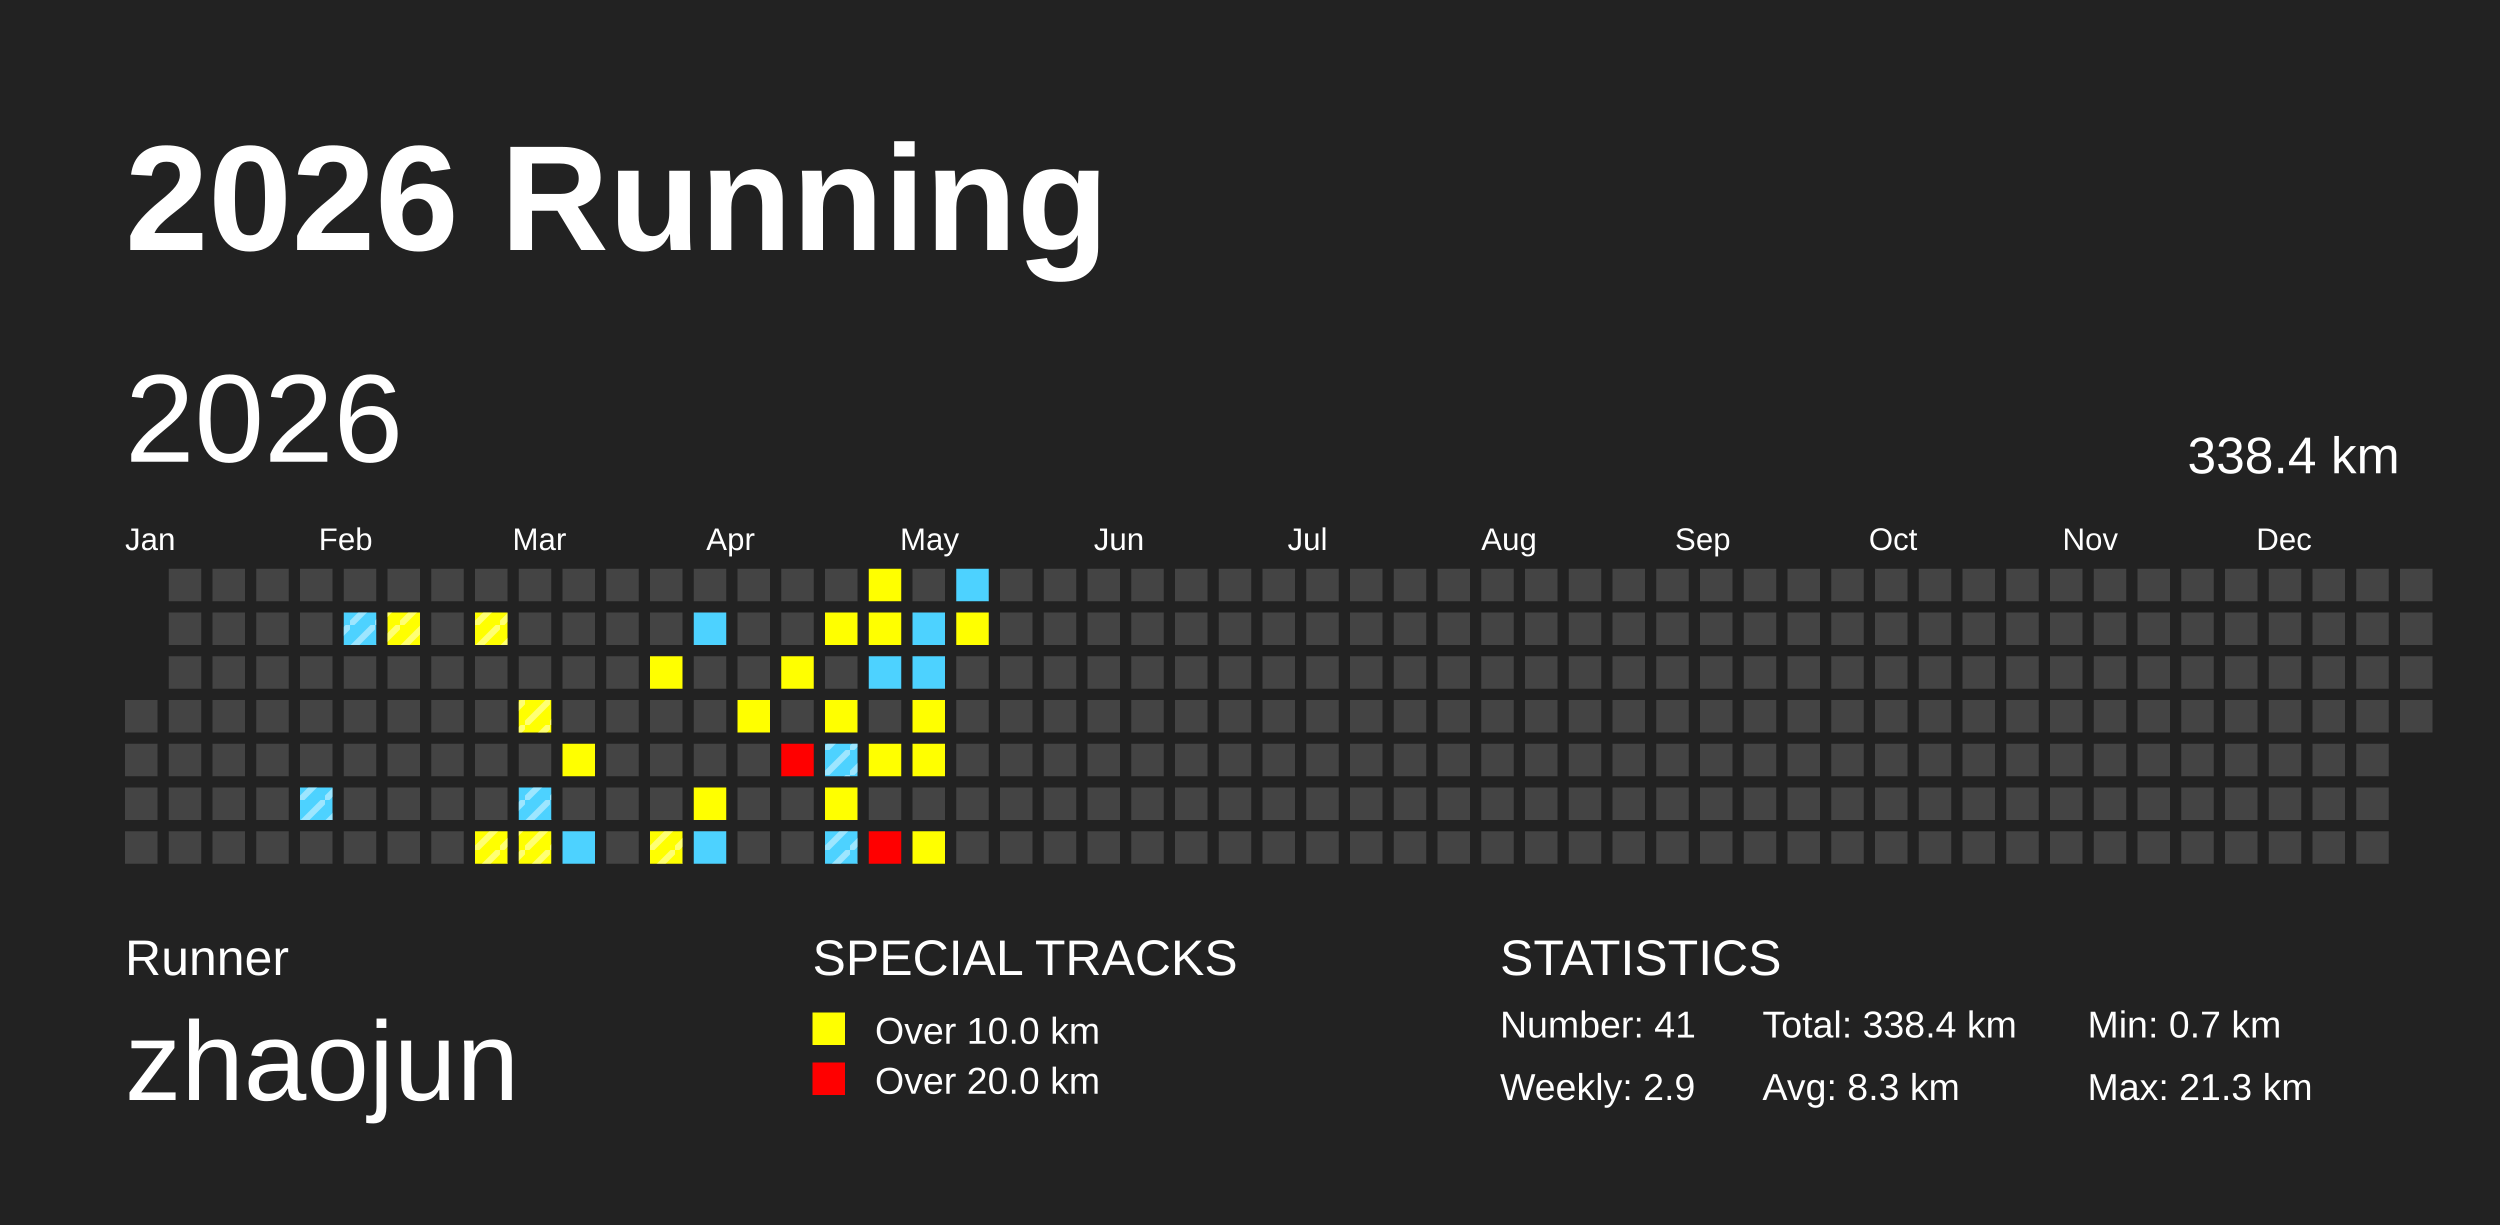
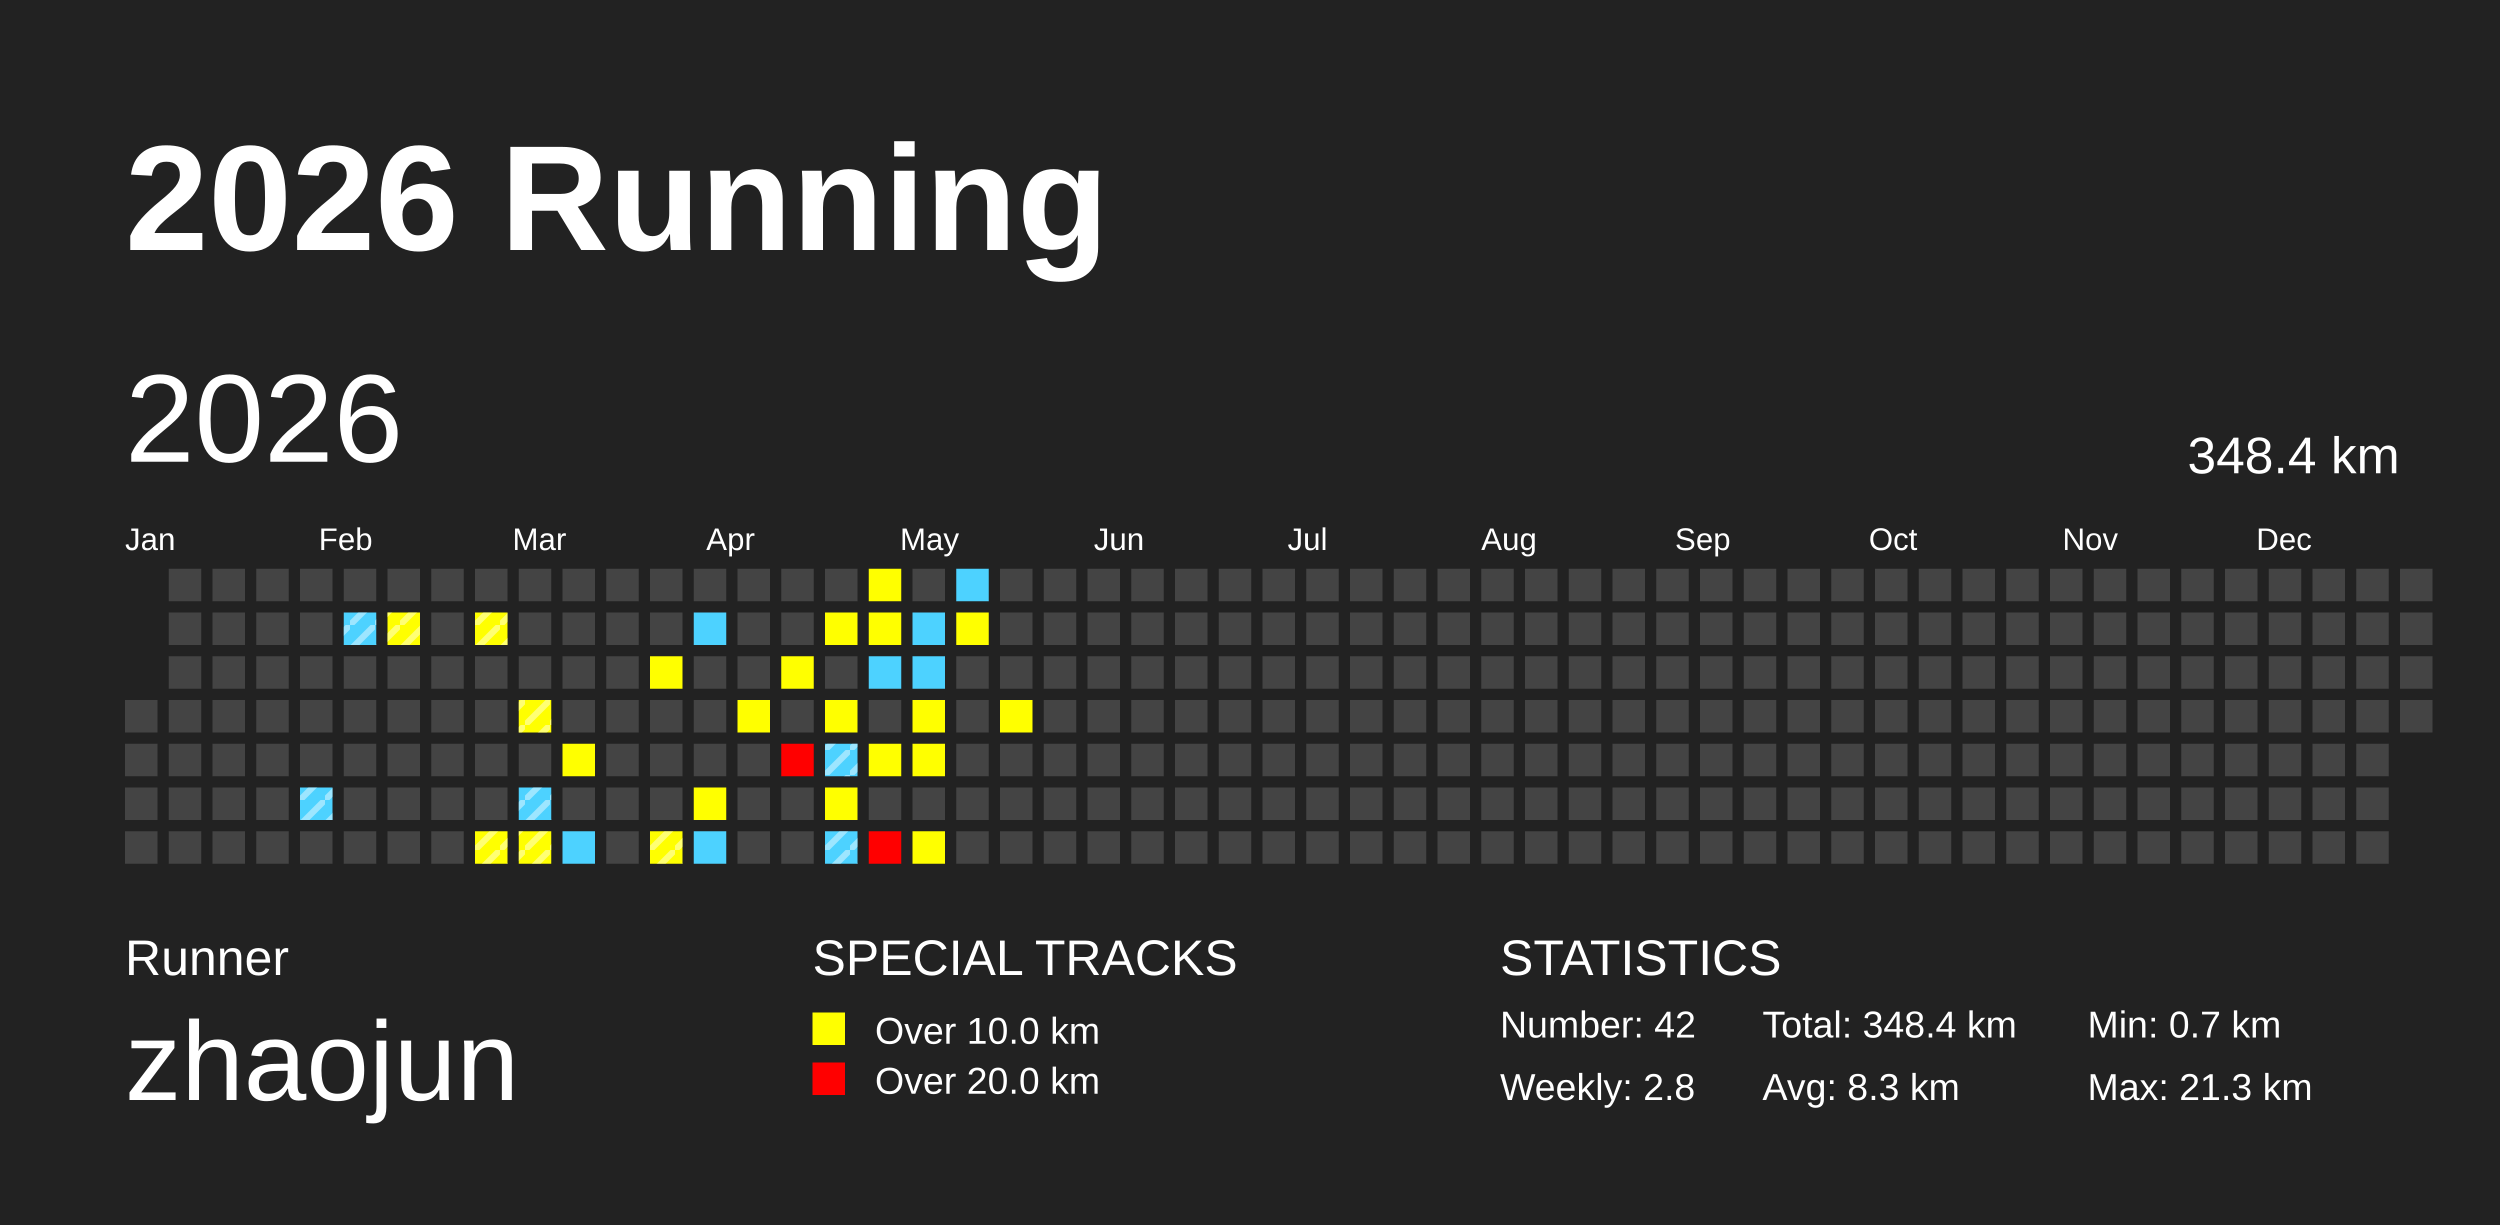
<svg xmlns="http://www.w3.org/2000/svg" baseProfile="full" height="98mm" version="1.1" viewBox="0,0,200,98" width="200mm">
  <defs>
    <pattern height="2" id="indoor-stripe" patternUnits="userSpaceOnUse" width="2">
      <line stroke="white" stroke-opacity="0.45" stroke-width="0.5" x1="0" x2="2" y1="2" y2="0" />
    </pattern>
  </defs>
  <rect fill="#222222" height="98" width="200" x="0" y="0" />
  <text fill="#FFFFFF" style="font-size:12px; font-family:Arial; font-weight:bold;" x="10" y="20">2026 Running</text>
  <text fill="#FFFFFF" style="font-size:4px; font-family:Arial" x="10" y="78">Runner</text>
  <text fill="#FFFFFF" style="font-size:9px; font-family:Arial" x="10" y="88">zhaojun</text>
  <text fill="#FFFFFF" style="font-size:4px; font-family:Arial" x="65" y="78">SPECIAL TRACKS</text>
  <rect fill="yellow" height="2.6" width="2.6" x="65" y="81" />
  <text fill="#FFFFFF" style="font-size:3px; font-family:Arial" x="70" y="83.5">Over 10.0 km</text>
  <rect fill="red" height="2.6" width="2.6" x="65" y="85" />
  <text fill="#FFFFFF" style="font-size:3px; font-family:Arial" x="70" y="87.5">Over 20.0 km</text>
  <text fill="#FFFFFF" style="font-size:4px; font-family:Arial" x="120" y="78">STATISTICS</text>
-   <text fill="#FFFFFF" style="font-size:3px; font-family:Arial" x="120" y="83">Number: 41</text>
-   <text fill="#FFFFFF" style="font-size:3px; font-family:Arial" x="120" y="88">Weekly: 2.9</text>
-   <text fill="#FFFFFF" style="font-size:3px; font-family:Arial" x="141" y="83">Total: 338.4 km</text>
+   <text fill="#FFFFFF" style="font-size:3px; font-family:Arial" x="120" y="83">Number: 42</text>
+   <text fill="#FFFFFF" style="font-size:3px; font-family:Arial" x="120" y="88">Weekly: 2.8</text>
+   <text fill="#FFFFFF" style="font-size:3px; font-family:Arial" x="141" y="83">Total: 348.4 km</text>
  <text fill="#FFFFFF" style="font-size:3px; font-family:Arial" x="141" y="88">Avg: 8.3 km</text>
  <text fill="#FFFFFF" style="font-size:3px; font-family:Arial" x="167" y="83">Min: 0.7 km</text>
  <text fill="#FFFFFF" style="font-size:3px; font-family:Arial" x="167" y="88">Max: 21.3 km</text>
  <text dominant-baseline="hanging" fill="#FFFFFF" style="font-size:10.0px; font-family:Arial;" x="10" y="30">2026</text>
-   <text dominant-baseline="hanging" fill="#FFFFFF" style="font-size:4.125px; font-family:Arial;" x="175" y="35">338.4 km</text>
+   <text dominant-baseline="hanging" fill="#FFFFFF" style="font-size:4.125px; font-family:Arial;" x="175" y="35">348.4 km</text>
  <text fill="#FFFFFF" style="font-size:2.5px; font-family:Arial" x="10.0" y="44">Jan</text>
  <text fill="#FFFFFF" style="font-size:2.5px; font-family:Arial" x="25.5" y="44">Feb</text>
  <text fill="#FFFFFF" style="font-size:2.5px; font-family:Arial" x="41.0" y="44">Mar</text>
  <text fill="#FFFFFF" style="font-size:2.5px; font-family:Arial" x="56.5" y="44">Apr</text>
  <text fill="#FFFFFF" style="font-size:2.5px; font-family:Arial" x="72.0" y="44">May</text>
  <text fill="#FFFFFF" style="font-size:2.5px; font-family:Arial" x="87.5" y="44">Jun</text>
  <text fill="#FFFFFF" style="font-size:2.5px; font-family:Arial" x="103.0" y="44">Jul</text>
  <text fill="#FFFFFF" style="font-size:2.5px; font-family:Arial" x="118.5" y="44">Aug</text>
  <text fill="#FFFFFF" style="font-size:2.5px; font-family:Arial" x="134.0" y="44">Sep</text>
  <text fill="#FFFFFF" style="font-size:2.5px; font-family:Arial" x="149.5" y="44">Oct</text>
  <text fill="#FFFFFF" style="font-size:2.5px; font-family:Arial" x="165.0" y="44">Nov</text>
  <text fill="#FFFFFF" style="font-size:2.5px; font-family:Arial" x="180.5" y="44">Dec</text>
  <rect fill="#444444" height="2.6" width="2.6" x="10.0" y="56.0" />
  <rect fill="#444444" height="2.6" width="2.6" x="10.0" y="59.5" />
  <rect fill="#444444" height="2.6" width="2.6" x="10.0" y="63.0" />
  <rect fill="#444444" height="2.6" width="2.6" x="10.0" y="66.5" />
  <rect fill="#444444" height="2.6" width="2.6" x="13.5" y="45.5" />
  <rect fill="#444444" height="2.6" width="2.6" x="13.5" y="49.0" />
  <rect fill="#444444" height="2.6" width="2.6" x="13.5" y="52.5" />
  <rect fill="#444444" height="2.6" width="2.6" x="13.5" y="56.0" />
  <rect fill="#444444" height="2.6" width="2.6" x="13.5" y="59.5" />
  <rect fill="#444444" height="2.6" width="2.6" x="13.5" y="63.0" />
  <rect fill="#444444" height="2.6" width="2.6" x="13.5" y="66.5" />
  <rect fill="#444444" height="2.6" width="2.6" x="17.0" y="45.5" />
  <rect fill="#444444" height="2.6" width="2.6" x="17.0" y="49.0" />
  <rect fill="#444444" height="2.6" width="2.6" x="17.0" y="52.5" />
  <rect fill="#444444" height="2.6" width="2.6" x="17.0" y="56.0" />
  <rect fill="#444444" height="2.6" width="2.6" x="17.0" y="59.5" />
  <rect fill="#444444" height="2.6" width="2.6" x="17.0" y="63.0" />
  <rect fill="#444444" height="2.6" width="2.6" x="17.0" y="66.5" />
  <rect fill="#444444" height="2.6" width="2.6" x="20.5" y="45.5" />
  <rect fill="#444444" height="2.6" width="2.6" x="20.5" y="49.0" />
  <rect fill="#444444" height="2.6" width="2.6" x="20.5" y="52.5" />
  <rect fill="#444444" height="2.6" width="2.6" x="20.5" y="56.0" />
  <rect fill="#444444" height="2.6" width="2.6" x="20.5" y="59.5" />
  <rect fill="#444444" height="2.6" width="2.6" x="20.5" y="63.0" />
  <rect fill="#444444" height="2.6" width="2.6" x="20.5" y="66.5" />
  <rect fill="#444444" height="2.6" width="2.6" x="24.0" y="45.5" />
  <rect fill="#444444" height="2.6" width="2.6" x="24.0" y="49.0" />
  <rect fill="#444444" height="2.6" width="2.6" x="24.0" y="52.5" />
  <rect fill="#444444" height="2.6" width="2.6" x="24.0" y="56.0" />
  <rect fill="#444444" height="2.6" width="2.6" x="24.0" y="59.5" />
  <rect fill="#4dd2ff" height="2.6" width="2.6" x="24.0" y="63.0" />
  <rect fill="url(#indoor-stripe)" height="2.6" style="pointer-events: none;" width="2.6" x="24.0" y="63.0" />
  <rect fill="#444444" height="2.6" width="2.6" x="24.0" y="66.5" />
  <rect fill="#444444" height="2.6" width="2.6" x="27.5" y="45.5" />
  <rect fill="#4dd2ff" height="2.6" width="2.6" x="27.5" y="49.0" />
  <rect fill="url(#indoor-stripe)" height="2.6" style="pointer-events: none;" width="2.6" x="27.5" y="49.0" />
  <rect fill="#444444" height="2.6" width="2.6" x="27.5" y="52.5" />
  <rect fill="#444444" height="2.6" width="2.6" x="27.5" y="56.0" />
  <rect fill="#444444" height="2.6" width="2.6" x="27.5" y="59.5" />
  <rect fill="#444444" height="2.6" width="2.6" x="27.5" y="63.0" />
  <rect fill="#444444" height="2.6" width="2.6" x="27.5" y="66.5" />
  <rect fill="#444444" height="2.6" width="2.6" x="31.0" y="45.5" />
  <rect fill="yellow" height="2.6" width="2.6" x="31.0" y="49.0" />
  <rect fill="url(#indoor-stripe)" height="2.6" style="pointer-events: none;" width="2.6" x="31.0" y="49.0" />
  <rect fill="#444444" height="2.6" width="2.6" x="31.0" y="52.5" />
  <rect fill="#444444" height="2.6" width="2.6" x="31.0" y="56.0" />
  <rect fill="#444444" height="2.6" width="2.6" x="31.0" y="59.5" />
  <rect fill="#444444" height="2.6" width="2.6" x="31.0" y="63.0" />
  <rect fill="#444444" height="2.6" width="2.6" x="31.0" y="66.5" />
  <rect fill="#444444" height="2.6" width="2.6" x="34.5" y="45.5" />
  <rect fill="#444444" height="2.6" width="2.6" x="34.5" y="49.0" />
  <rect fill="#444444" height="2.6" width="2.6" x="34.5" y="52.5" />
  <rect fill="#444444" height="2.6" width="2.6" x="34.5" y="56.0" />
  <rect fill="#444444" height="2.6" width="2.6" x="34.5" y="59.5" />
  <rect fill="#444444" height="2.6" width="2.6" x="34.5" y="63.0" />
  <rect fill="#444444" height="2.6" width="2.6" x="34.5" y="66.5" />
  <rect fill="#444444" height="2.6" width="2.6" x="38.0" y="45.5" />
  <rect fill="yellow" height="2.6" width="2.6" x="38.0" y="49.0" />
  <rect fill="url(#indoor-stripe)" height="2.6" style="pointer-events: none;" width="2.6" x="38.0" y="49.0" />
  <rect fill="#444444" height="2.6" width="2.6" x="38.0" y="52.5" />
  <rect fill="#444444" height="2.6" width="2.6" x="38.0" y="56.0" />
  <rect fill="#444444" height="2.6" width="2.6" x="38.0" y="59.5" />
  <rect fill="#444444" height="2.6" width="2.6" x="38.0" y="63.0" />
  <rect fill="yellow" height="2.6" width="2.6" x="38.0" y="66.5" />
  <rect fill="url(#indoor-stripe)" height="2.6" style="pointer-events: none;" width="2.6" x="38.0" y="66.5" />
  <rect fill="#444444" height="2.6" width="2.6" x="41.5" y="45.5" />
  <rect fill="#444444" height="2.6" width="2.6" x="41.5" y="49.0" />
  <rect fill="#444444" height="2.6" width="2.6" x="41.5" y="52.5" />
  <rect fill="yellow" height="2.6" width="2.6" x="41.5" y="56.0" />
  <rect fill="url(#indoor-stripe)" height="2.6" style="pointer-events: none;" width="2.6" x="41.5" y="56.0" />
  <rect fill="#444444" height="2.6" width="2.6" x="41.5" y="59.5" />
  <rect fill="#4dd2ff" height="2.6" width="2.6" x="41.5" y="63.0" />
  <rect fill="url(#indoor-stripe)" height="2.6" style="pointer-events: none;" width="2.6" x="41.5" y="63.0" />
  <rect fill="yellow" height="2.6" width="2.6" x="41.5" y="66.5" />
  <rect fill="url(#indoor-stripe)" height="2.6" style="pointer-events: none;" width="2.6" x="41.5" y="66.5" />
  <rect fill="#444444" height="2.6" width="2.6" x="45.0" y="45.5" />
  <rect fill="#444444" height="2.6" width="2.6" x="45.0" y="49.0" />
  <rect fill="#444444" height="2.6" width="2.6" x="45.0" y="52.5" />
  <rect fill="#444444" height="2.6" width="2.6" x="45.0" y="56.0" />
  <rect fill="yellow" height="2.6" width="2.6" x="45.0" y="59.5" />
  <rect fill="#444444" height="2.6" width="2.6" x="45.0" y="63.0" />
  <rect fill="#4dd2ff" height="2.6" width="2.6" x="45.0" y="66.5" />
  <rect fill="#444444" height="2.6" width="2.6" x="48.5" y="45.5" />
  <rect fill="#444444" height="2.6" width="2.6" x="48.5" y="49.0" />
  <rect fill="#444444" height="2.6" width="2.6" x="48.5" y="52.5" />
  <rect fill="#444444" height="2.6" width="2.6" x="48.5" y="56.0" />
  <rect fill="#444444" height="2.6" width="2.6" x="48.5" y="59.5" />
  <rect fill="#444444" height="2.6" width="2.6" x="48.5" y="63.0" />
  <rect fill="#444444" height="2.6" width="2.6" x="48.5" y="66.5" />
  <rect fill="#444444" height="2.6" width="2.6" x="52.0" y="45.5" />
  <rect fill="#444444" height="2.6" width="2.6" x="52.0" y="49.0" />
  <rect fill="yellow" height="2.6" width="2.6" x="52.0" y="52.5" />
  <rect fill="#444444" height="2.6" width="2.6" x="52.0" y="56.0" />
  <rect fill="#444444" height="2.6" width="2.6" x="52.0" y="59.5" />
  <rect fill="#444444" height="2.6" width="2.6" x="52.0" y="63.0" />
  <rect fill="yellow" height="2.6" width="2.6" x="52.0" y="66.5" />
  <rect fill="url(#indoor-stripe)" height="2.6" style="pointer-events: none;" width="2.6" x="52.0" y="66.5" />
  <rect fill="#444444" height="2.6" width="2.6" x="55.5" y="45.5" />
  <rect fill="#4dd2ff" height="2.6" width="2.6" x="55.5" y="49.0" />
  <rect fill="#444444" height="2.6" width="2.6" x="55.5" y="52.5" />
  <rect fill="#444444" height="2.6" width="2.6" x="55.5" y="56.0" />
  <rect fill="#444444" height="2.6" width="2.6" x="55.5" y="59.5" />
  <rect fill="yellow" height="2.6" width="2.6" x="55.5" y="63.0" />
  <rect fill="#4dd2ff" height="2.6" width="2.6" x="55.5" y="66.5" />
  <rect fill="#444444" height="2.6" width="2.6" x="59.0" y="45.5" />
  <rect fill="#444444" height="2.6" width="2.6" x="59.0" y="49.0" />
  <rect fill="#444444" height="2.6" width="2.6" x="59.0" y="52.5" />
  <rect fill="yellow" height="2.6" width="2.6" x="59.0" y="56.0" />
  <rect fill="#444444" height="2.6" width="2.6" x="59.0" y="59.5" />
  <rect fill="#444444" height="2.6" width="2.6" x="59.0" y="63.0" />
  <rect fill="#444444" height="2.6" width="2.6" x="59.0" y="66.5" />
  <rect fill="#444444" height="2.6" width="2.6" x="62.5" y="45.5" />
  <rect fill="#444444" height="2.6" width="2.6" x="62.5" y="49.0" />
  <rect fill="yellow" height="2.6" width="2.6" x="62.5" y="52.5" />
  <rect fill="#444444" height="2.6" width="2.6" x="62.5" y="56.0" />
  <rect fill="red" height="2.6" width="2.6" x="62.5" y="59.5" />
  <rect fill="#444444" height="2.6" width="2.6" x="62.5" y="63.0" />
  <rect fill="#444444" height="2.6" width="2.6" x="62.5" y="66.5" />
  <rect fill="#444444" height="2.6" width="2.6" x="66.0" y="45.5" />
  <rect fill="yellow" height="2.6" width="2.6" x="66.0" y="49.0" />
  <rect fill="#444444" height="2.6" width="2.6" x="66.0" y="52.5" />
  <rect fill="yellow" height="2.6" width="2.6" x="66.0" y="56.0" />
  <rect fill="#4dd2ff" height="2.6" width="2.6" x="66.0" y="59.5" />
  <rect fill="url(#indoor-stripe)" height="2.6" style="pointer-events: none;" width="2.6" x="66.0" y="59.5" />
  <rect fill="yellow" height="2.6" width="2.6" x="66.0" y="63.0" />
  <rect fill="#4dd2ff" height="2.6" width="2.6" x="66.0" y="66.5" />
  <rect fill="url(#indoor-stripe)" height="2.6" style="pointer-events: none;" width="2.6" x="66.0" y="66.5" />
  <rect fill="yellow" height="2.6" width="2.6" x="69.5" y="45.5" />
  <rect fill="yellow" height="2.6" width="2.6" x="69.5" y="49.0" />
  <rect fill="#4dd2ff" height="2.6" width="2.6" x="69.5" y="52.5" />
  <rect fill="#444444" height="2.6" width="2.6" x="69.5" y="56.0" />
  <rect fill="yellow" height="2.6" width="2.6" x="69.5" y="59.5" />
  <rect fill="#444444" height="2.6" width="2.6" x="69.5" y="63.0" />
  <rect fill="red" height="2.6" width="2.6" x="69.5" y="66.5" />
  <rect fill="#444444" height="2.6" width="2.6" x="73.0" y="45.5" />
  <rect fill="#4dd2ff" height="2.6" width="2.6" x="73.0" y="49.0" />
  <rect fill="#4dd2ff" height="2.6" width="2.6" x="73.0" y="52.5" />
  <rect fill="yellow" height="2.6" width="2.6" x="73.0" y="56.0" />
  <rect fill="yellow" height="2.6" width="2.6" x="73.0" y="59.5" />
  <rect fill="#444444" height="2.6" width="2.6" x="73.0" y="63.0" />
  <rect fill="yellow" height="2.6" width="2.6" x="73.0" y="66.5" />
  <rect fill="#4dd2ff" height="2.6" width="2.6" x="76.5" y="45.5" />
  <rect fill="yellow" height="2.6" width="2.6" x="76.5" y="49.0" />
  <rect fill="#444444" height="2.6" width="2.6" x="76.5" y="52.5" />
  <rect fill="#444444" height="2.6" width="2.6" x="76.5" y="56.0" />
  <rect fill="#444444" height="2.6" width="2.6" x="76.5" y="59.5" />
  <rect fill="#444444" height="2.6" width="2.6" x="76.5" y="63.0" />
  <rect fill="#444444" height="2.6" width="2.6" x="76.5" y="66.5" />
  <rect fill="#444444" height="2.6" width="2.6" x="80.0" y="45.5" />
  <rect fill="#444444" height="2.6" width="2.6" x="80.0" y="49.0" />
  <rect fill="#444444" height="2.6" width="2.6" x="80.0" y="52.5" />
-   <rect fill="#444444" height="2.6" width="2.6" x="80.0" y="56.0" />
+   <rect fill="yellow" height="2.6" width="2.6" x="80.0" y="56.0" />
  <rect fill="#444444" height="2.6" width="2.6" x="80.0" y="59.5" />
  <rect fill="#444444" height="2.6" width="2.6" x="80.0" y="63.0" />
  <rect fill="#444444" height="2.6" width="2.6" x="80.0" y="66.5" />
  <rect fill="#444444" height="2.6" width="2.6" x="83.5" y="45.5" />
  <rect fill="#444444" height="2.6" width="2.6" x="83.5" y="49.0" />
  <rect fill="#444444" height="2.6" width="2.6" x="83.5" y="52.5" />
  <rect fill="#444444" height="2.6" width="2.6" x="83.5" y="56.0" />
  <rect fill="#444444" height="2.6" width="2.6" x="83.5" y="59.5" />
  <rect fill="#444444" height="2.6" width="2.6" x="83.5" y="63.0" />
  <rect fill="#444444" height="2.6" width="2.6" x="83.5" y="66.5" />
  <rect fill="#444444" height="2.6" width="2.6" x="87.0" y="45.5" />
  <rect fill="#444444" height="2.6" width="2.6" x="87.0" y="49.0" />
  <rect fill="#444444" height="2.6" width="2.6" x="87.0" y="52.5" />
  <rect fill="#444444" height="2.6" width="2.6" x="87.0" y="56.0" />
  <rect fill="#444444" height="2.6" width="2.6" x="87.0" y="59.5" />
  <rect fill="#444444" height="2.6" width="2.6" x="87.0" y="63.0" />
  <rect fill="#444444" height="2.6" width="2.6" x="87.0" y="66.5" />
  <rect fill="#444444" height="2.6" width="2.6" x="90.5" y="45.5" />
  <rect fill="#444444" height="2.6" width="2.6" x="90.5" y="49.0" />
  <rect fill="#444444" height="2.6" width="2.6" x="90.5" y="52.5" />
  <rect fill="#444444" height="2.6" width="2.6" x="90.5" y="56.0" />
  <rect fill="#444444" height="2.6" width="2.6" x="90.5" y="59.5" />
  <rect fill="#444444" height="2.6" width="2.6" x="90.5" y="63.0" />
  <rect fill="#444444" height="2.6" width="2.6" x="90.5" y="66.5" />
  <rect fill="#444444" height="2.6" width="2.6" x="94.0" y="45.5" />
  <rect fill="#444444" height="2.6" width="2.6" x="94.0" y="49.0" />
  <rect fill="#444444" height="2.6" width="2.6" x="94.0" y="52.5" />
  <rect fill="#444444" height="2.6" width="2.6" x="94.0" y="56.0" />
  <rect fill="#444444" height="2.6" width="2.6" x="94.0" y="59.5" />
  <rect fill="#444444" height="2.6" width="2.6" x="94.0" y="63.0" />
  <rect fill="#444444" height="2.6" width="2.6" x="94.0" y="66.5" />
  <rect fill="#444444" height="2.6" width="2.6" x="97.5" y="45.5" />
  <rect fill="#444444" height="2.6" width="2.6" x="97.5" y="49.0" />
  <rect fill="#444444" height="2.6" width="2.6" x="97.5" y="52.5" />
  <rect fill="#444444" height="2.6" width="2.6" x="97.5" y="56.0" />
  <rect fill="#444444" height="2.6" width="2.6" x="97.5" y="59.5" />
  <rect fill="#444444" height="2.6" width="2.6" x="97.5" y="63.0" />
  <rect fill="#444444" height="2.6" width="2.6" x="97.5" y="66.5" />
  <rect fill="#444444" height="2.6" width="2.6" x="101.0" y="45.5" />
  <rect fill="#444444" height="2.6" width="2.6" x="101.0" y="49.0" />
  <rect fill="#444444" height="2.6" width="2.6" x="101.0" y="52.5" />
  <rect fill="#444444" height="2.6" width="2.6" x="101.0" y="56.0" />
  <rect fill="#444444" height="2.6" width="2.6" x="101.0" y="59.5" />
  <rect fill="#444444" height="2.6" width="2.6" x="101.0" y="63.0" />
  <rect fill="#444444" height="2.6" width="2.6" x="101.0" y="66.5" />
  <rect fill="#444444" height="2.6" width="2.6" x="104.5" y="45.5" />
  <rect fill="#444444" height="2.6" width="2.6" x="104.5" y="49.0" />
  <rect fill="#444444" height="2.6" width="2.6" x="104.5" y="52.5" />
  <rect fill="#444444" height="2.6" width="2.6" x="104.5" y="56.0" />
  <rect fill="#444444" height="2.6" width="2.6" x="104.5" y="59.5" />
  <rect fill="#444444" height="2.6" width="2.6" x="104.5" y="63.0" />
  <rect fill="#444444" height="2.6" width="2.6" x="104.5" y="66.5" />
  <rect fill="#444444" height="2.6" width="2.6" x="108.0" y="45.5" />
  <rect fill="#444444" height="2.6" width="2.6" x="108.0" y="49.0" />
  <rect fill="#444444" height="2.6" width="2.6" x="108.0" y="52.5" />
  <rect fill="#444444" height="2.6" width="2.6" x="108.0" y="56.0" />
  <rect fill="#444444" height="2.6" width="2.6" x="108.0" y="59.5" />
  <rect fill="#444444" height="2.6" width="2.6" x="108.0" y="63.0" />
  <rect fill="#444444" height="2.6" width="2.6" x="108.0" y="66.5" />
  <rect fill="#444444" height="2.6" width="2.6" x="111.5" y="45.5" />
  <rect fill="#444444" height="2.6" width="2.6" x="111.5" y="49.0" />
  <rect fill="#444444" height="2.6" width="2.6" x="111.5" y="52.5" />
  <rect fill="#444444" height="2.6" width="2.6" x="111.5" y="56.0" />
  <rect fill="#444444" height="2.6" width="2.6" x="111.5" y="59.5" />
  <rect fill="#444444" height="2.6" width="2.6" x="111.5" y="63.0" />
  <rect fill="#444444" height="2.6" width="2.6" x="111.5" y="66.5" />
  <rect fill="#444444" height="2.6" width="2.6" x="115.0" y="45.5" />
  <rect fill="#444444" height="2.6" width="2.6" x="115.0" y="49.0" />
  <rect fill="#444444" height="2.6" width="2.6" x="115.0" y="52.5" />
  <rect fill="#444444" height="2.6" width="2.6" x="115.0" y="56.0" />
  <rect fill="#444444" height="2.6" width="2.6" x="115.0" y="59.5" />
  <rect fill="#444444" height="2.6" width="2.6" x="115.0" y="63.0" />
  <rect fill="#444444" height="2.6" width="2.6" x="115.0" y="66.5" />
  <rect fill="#444444" height="2.6" width="2.6" x="118.5" y="45.5" />
  <rect fill="#444444" height="2.6" width="2.6" x="118.5" y="49.0" />
  <rect fill="#444444" height="2.6" width="2.6" x="118.5" y="52.5" />
  <rect fill="#444444" height="2.6" width="2.6" x="118.5" y="56.0" />
  <rect fill="#444444" height="2.6" width="2.6" x="118.5" y="59.5" />
  <rect fill="#444444" height="2.6" width="2.6" x="118.5" y="63.0" />
  <rect fill="#444444" height="2.6" width="2.6" x="118.5" y="66.5" />
  <rect fill="#444444" height="2.6" width="2.6" x="122.0" y="45.5" />
  <rect fill="#444444" height="2.6" width="2.6" x="122.0" y="49.0" />
  <rect fill="#444444" height="2.6" width="2.6" x="122.0" y="52.5" />
  <rect fill="#444444" height="2.6" width="2.6" x="122.0" y="56.0" />
  <rect fill="#444444" height="2.6" width="2.6" x="122.0" y="59.5" />
  <rect fill="#444444" height="2.6" width="2.6" x="122.0" y="63.0" />
  <rect fill="#444444" height="2.6" width="2.6" x="122.0" y="66.5" />
  <rect fill="#444444" height="2.6" width="2.6" x="125.5" y="45.5" />
  <rect fill="#444444" height="2.6" width="2.6" x="125.5" y="49.0" />
  <rect fill="#444444" height="2.6" width="2.6" x="125.5" y="52.5" />
  <rect fill="#444444" height="2.6" width="2.6" x="125.5" y="56.0" />
  <rect fill="#444444" height="2.6" width="2.6" x="125.5" y="59.5" />
  <rect fill="#444444" height="2.6" width="2.6" x="125.5" y="63.0" />
  <rect fill="#444444" height="2.6" width="2.6" x="125.5" y="66.5" />
  <rect fill="#444444" height="2.6" width="2.6" x="129.0" y="45.5" />
  <rect fill="#444444" height="2.6" width="2.6" x="129.0" y="49.0" />
  <rect fill="#444444" height="2.6" width="2.6" x="129.0" y="52.5" />
  <rect fill="#444444" height="2.6" width="2.6" x="129.0" y="56.0" />
  <rect fill="#444444" height="2.6" width="2.6" x="129.0" y="59.5" />
  <rect fill="#444444" height="2.6" width="2.6" x="129.0" y="63.0" />
  <rect fill="#444444" height="2.6" width="2.6" x="129.0" y="66.5" />
  <rect fill="#444444" height="2.6" width="2.6" x="132.5" y="45.5" />
  <rect fill="#444444" height="2.6" width="2.6" x="132.5" y="49.0" />
  <rect fill="#444444" height="2.6" width="2.6" x="132.5" y="52.5" />
  <rect fill="#444444" height="2.6" width="2.6" x="132.5" y="56.0" />
  <rect fill="#444444" height="2.6" width="2.6" x="132.5" y="59.5" />
  <rect fill="#444444" height="2.6" width="2.6" x="132.5" y="63.0" />
  <rect fill="#444444" height="2.6" width="2.6" x="132.5" y="66.5" />
  <rect fill="#444444" height="2.6" width="2.6" x="136.0" y="45.5" />
  <rect fill="#444444" height="2.6" width="2.6" x="136.0" y="49.0" />
  <rect fill="#444444" height="2.6" width="2.6" x="136.0" y="52.5" />
  <rect fill="#444444" height="2.6" width="2.6" x="136.0" y="56.0" />
  <rect fill="#444444" height="2.6" width="2.6" x="136.0" y="59.5" />
  <rect fill="#444444" height="2.6" width="2.6" x="136.0" y="63.0" />
  <rect fill="#444444" height="2.6" width="2.6" x="136.0" y="66.5" />
  <rect fill="#444444" height="2.6" width="2.6" x="139.5" y="45.5" />
  <rect fill="#444444" height="2.6" width="2.6" x="139.5" y="49.0" />
  <rect fill="#444444" height="2.6" width="2.6" x="139.5" y="52.5" />
  <rect fill="#444444" height="2.6" width="2.6" x="139.5" y="56.0" />
  <rect fill="#444444" height="2.6" width="2.6" x="139.5" y="59.5" />
  <rect fill="#444444" height="2.6" width="2.6" x="139.5" y="63.0" />
  <rect fill="#444444" height="2.6" width="2.6" x="139.5" y="66.5" />
  <rect fill="#444444" height="2.6" width="2.6" x="143.0" y="45.5" />
  <rect fill="#444444" height="2.6" width="2.6" x="143.0" y="49.0" />
  <rect fill="#444444" height="2.6" width="2.6" x="143.0" y="52.5" />
  <rect fill="#444444" height="2.6" width="2.6" x="143.0" y="56.0" />
  <rect fill="#444444" height="2.6" width="2.6" x="143.0" y="59.5" />
  <rect fill="#444444" height="2.6" width="2.6" x="143.0" y="63.0" />
  <rect fill="#444444" height="2.6" width="2.6" x="143.0" y="66.5" />
  <rect fill="#444444" height="2.6" width="2.6" x="146.5" y="45.5" />
  <rect fill="#444444" height="2.6" width="2.6" x="146.5" y="49.0" />
  <rect fill="#444444" height="2.6" width="2.6" x="146.5" y="52.5" />
  <rect fill="#444444" height="2.6" width="2.6" x="146.5" y="56.0" />
  <rect fill="#444444" height="2.6" width="2.6" x="146.5" y="59.5" />
  <rect fill="#444444" height="2.6" width="2.6" x="146.5" y="63.0" />
  <rect fill="#444444" height="2.6" width="2.6" x="146.5" y="66.5" />
  <rect fill="#444444" height="2.6" width="2.6" x="150.0" y="45.5" />
  <rect fill="#444444" height="2.6" width="2.6" x="150.0" y="49.0" />
  <rect fill="#444444" height="2.6" width="2.6" x="150.0" y="52.5" />
  <rect fill="#444444" height="2.6" width="2.6" x="150.0" y="56.0" />
  <rect fill="#444444" height="2.6" width="2.6" x="150.0" y="59.5" />
  <rect fill="#444444" height="2.6" width="2.6" x="150.0" y="63.0" />
  <rect fill="#444444" height="2.6" width="2.6" x="150.0" y="66.5" />
  <rect fill="#444444" height="2.6" width="2.6" x="153.5" y="45.5" />
  <rect fill="#444444" height="2.6" width="2.6" x="153.5" y="49.0" />
  <rect fill="#444444" height="2.6" width="2.6" x="153.5" y="52.5" />
  <rect fill="#444444" height="2.6" width="2.6" x="153.5" y="56.0" />
  <rect fill="#444444" height="2.6" width="2.6" x="153.5" y="59.5" />
  <rect fill="#444444" height="2.6" width="2.6" x="153.5" y="63.0" />
  <rect fill="#444444" height="2.6" width="2.6" x="153.5" y="66.5" />
  <rect fill="#444444" height="2.6" width="2.6" x="157.0" y="45.5" />
  <rect fill="#444444" height="2.6" width="2.6" x="157.0" y="49.0" />
  <rect fill="#444444" height="2.6" width="2.6" x="157.0" y="52.5" />
  <rect fill="#444444" height="2.6" width="2.6" x="157.0" y="56.0" />
  <rect fill="#444444" height="2.6" width="2.6" x="157.0" y="59.5" />
  <rect fill="#444444" height="2.6" width="2.6" x="157.0" y="63.0" />
  <rect fill="#444444" height="2.6" width="2.6" x="157.0" y="66.5" />
  <rect fill="#444444" height="2.6" width="2.6" x="160.5" y="45.5" />
  <rect fill="#444444" height="2.6" width="2.6" x="160.5" y="49.0" />
  <rect fill="#444444" height="2.6" width="2.6" x="160.5" y="52.5" />
  <rect fill="#444444" height="2.6" width="2.6" x="160.5" y="56.0" />
  <rect fill="#444444" height="2.6" width="2.6" x="160.5" y="59.5" />
  <rect fill="#444444" height="2.6" width="2.6" x="160.5" y="63.0" />
  <rect fill="#444444" height="2.6" width="2.6" x="160.5" y="66.5" />
  <rect fill="#444444" height="2.6" width="2.6" x="164.0" y="45.5" />
  <rect fill="#444444" height="2.6" width="2.6" x="164.0" y="49.0" />
  <rect fill="#444444" height="2.6" width="2.6" x="164.0" y="52.5" />
  <rect fill="#444444" height="2.6" width="2.6" x="164.0" y="56.0" />
  <rect fill="#444444" height="2.6" width="2.6" x="164.0" y="59.5" />
  <rect fill="#444444" height="2.6" width="2.6" x="164.0" y="63.0" />
  <rect fill="#444444" height="2.6" width="2.6" x="164.0" y="66.5" />
  <rect fill="#444444" height="2.6" width="2.6" x="167.5" y="45.5" />
  <rect fill="#444444" height="2.6" width="2.6" x="167.5" y="49.0" />
  <rect fill="#444444" height="2.6" width="2.6" x="167.5" y="52.5" />
  <rect fill="#444444" height="2.6" width="2.6" x="167.5" y="56.0" />
  <rect fill="#444444" height="2.6" width="2.6" x="167.5" y="59.5" />
  <rect fill="#444444" height="2.6" width="2.6" x="167.5" y="63.0" />
  <rect fill="#444444" height="2.6" width="2.6" x="167.5" y="66.5" />
  <rect fill="#444444" height="2.6" width="2.6" x="171.0" y="45.5" />
  <rect fill="#444444" height="2.6" width="2.6" x="171.0" y="49.0" />
  <rect fill="#444444" height="2.6" width="2.6" x="171.0" y="52.5" />
  <rect fill="#444444" height="2.6" width="2.6" x="171.0" y="56.0" />
  <rect fill="#444444" height="2.6" width="2.6" x="171.0" y="59.5" />
  <rect fill="#444444" height="2.6" width="2.6" x="171.0" y="63.0" />
  <rect fill="#444444" height="2.6" width="2.6" x="171.0" y="66.5" />
  <rect fill="#444444" height="2.6" width="2.6" x="174.5" y="45.5" />
  <rect fill="#444444" height="2.6" width="2.6" x="174.5" y="49.0" />
  <rect fill="#444444" height="2.6" width="2.6" x="174.5" y="52.5" />
  <rect fill="#444444" height="2.6" width="2.6" x="174.5" y="56.0" />
  <rect fill="#444444" height="2.6" width="2.6" x="174.5" y="59.5" />
  <rect fill="#444444" height="2.6" width="2.6" x="174.5" y="63.0" />
  <rect fill="#444444" height="2.6" width="2.6" x="174.5" y="66.5" />
  <rect fill="#444444" height="2.6" width="2.6" x="178.0" y="45.5" />
  <rect fill="#444444" height="2.6" width="2.6" x="178.0" y="49.0" />
  <rect fill="#444444" height="2.6" width="2.6" x="178.0" y="52.5" />
  <rect fill="#444444" height="2.6" width="2.6" x="178.0" y="56.0" />
  <rect fill="#444444" height="2.6" width="2.6" x="178.0" y="59.5" />
  <rect fill="#444444" height="2.6" width="2.6" x="178.0" y="63.0" />
  <rect fill="#444444" height="2.6" width="2.6" x="178.0" y="66.5" />
  <rect fill="#444444" height="2.6" width="2.6" x="181.5" y="45.5" />
  <rect fill="#444444" height="2.6" width="2.6" x="181.5" y="49.0" />
  <rect fill="#444444" height="2.6" width="2.6" x="181.5" y="52.5" />
  <rect fill="#444444" height="2.6" width="2.6" x="181.5" y="56.0" />
  <rect fill="#444444" height="2.6" width="2.6" x="181.5" y="59.5" />
  <rect fill="#444444" height="2.6" width="2.6" x="181.5" y="63.0" />
  <rect fill="#444444" height="2.6" width="2.6" x="181.5" y="66.5" />
  <rect fill="#444444" height="2.6" width="2.6" x="185.0" y="45.5" />
  <rect fill="#444444" height="2.6" width="2.6" x="185.0" y="49.0" />
  <rect fill="#444444" height="2.6" width="2.6" x="185.0" y="52.5" />
  <rect fill="#444444" height="2.6" width="2.6" x="185.0" y="56.0" />
  <rect fill="#444444" height="2.6" width="2.6" x="185.0" y="59.5" />
  <rect fill="#444444" height="2.6" width="2.6" x="185.0" y="63.0" />
  <rect fill="#444444" height="2.6" width="2.6" x="185.0" y="66.5" />
  <rect fill="#444444" height="2.6" width="2.6" x="188.5" y="45.5" />
  <rect fill="#444444" height="2.6" width="2.6" x="188.5" y="49.0" />
  <rect fill="#444444" height="2.6" width="2.6" x="188.5" y="52.5" />
  <rect fill="#444444" height="2.6" width="2.6" x="188.5" y="56.0" />
  <rect fill="#444444" height="2.6" width="2.6" x="188.5" y="59.5" />
  <rect fill="#444444" height="2.6" width="2.6" x="188.5" y="63.0" />
  <rect fill="#444444" height="2.6" width="2.6" x="188.5" y="66.5" />
  <rect fill="#444444" height="2.6" width="2.6" x="192.0" y="45.5" />
  <rect fill="#444444" height="2.6" width="2.6" x="192.0" y="49.0" />
  <rect fill="#444444" height="2.6" width="2.6" x="192.0" y="52.5" />
  <rect fill="#444444" height="2.6" width="2.6" x="192.0" y="56.0" />
</svg>
